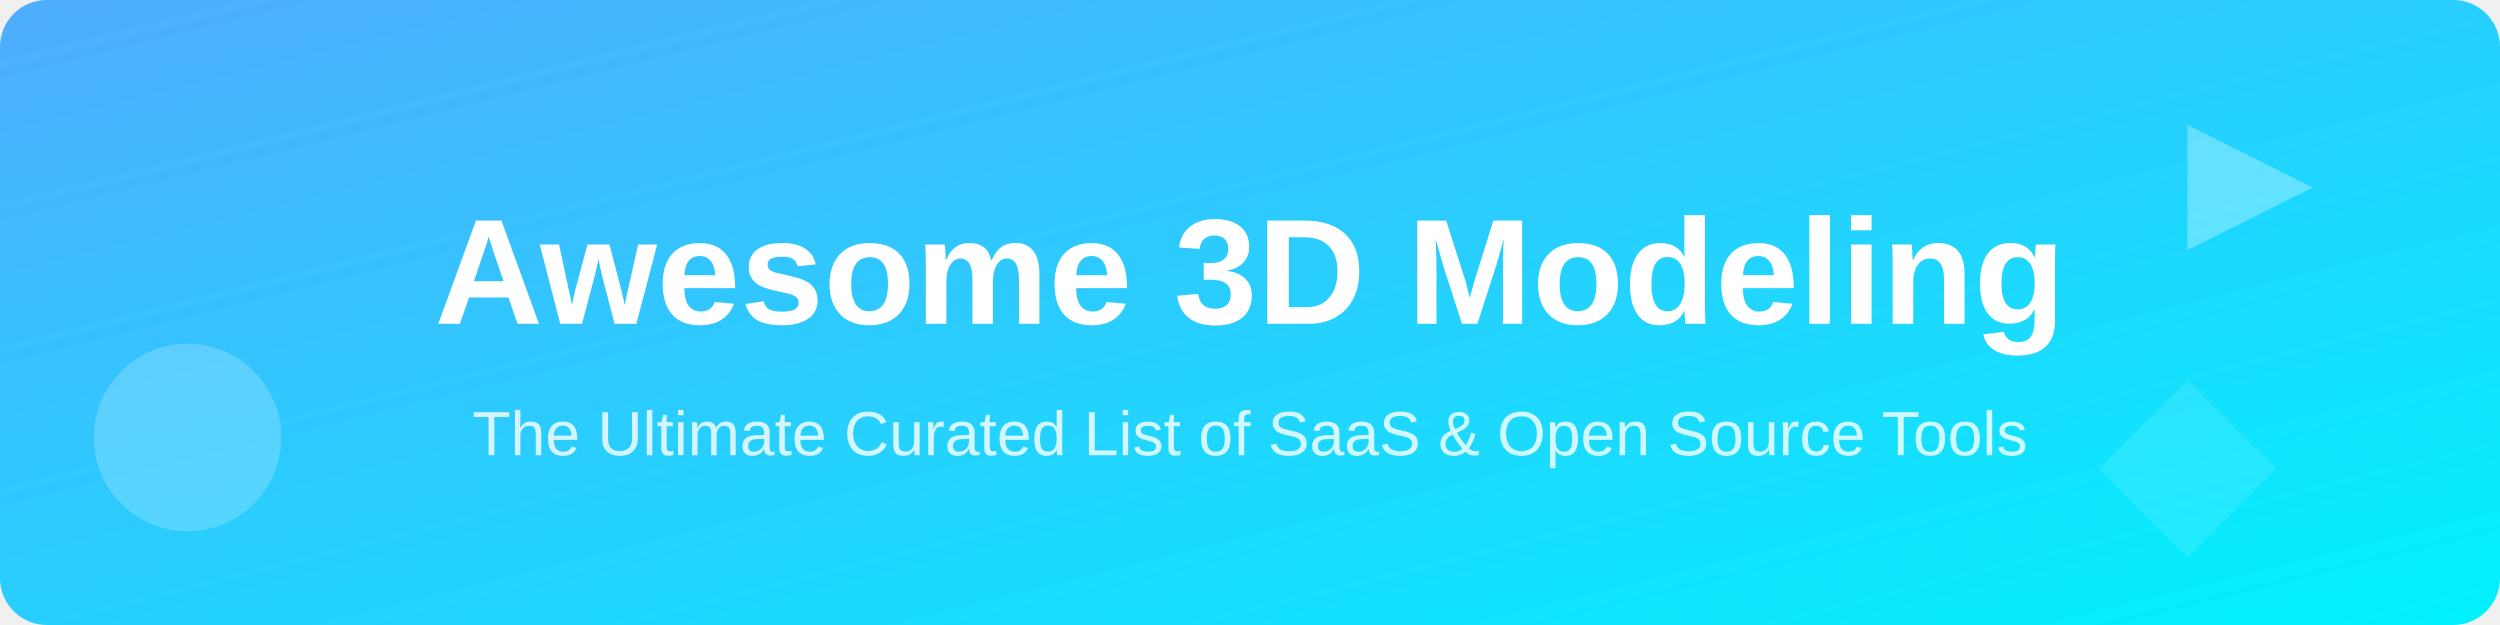
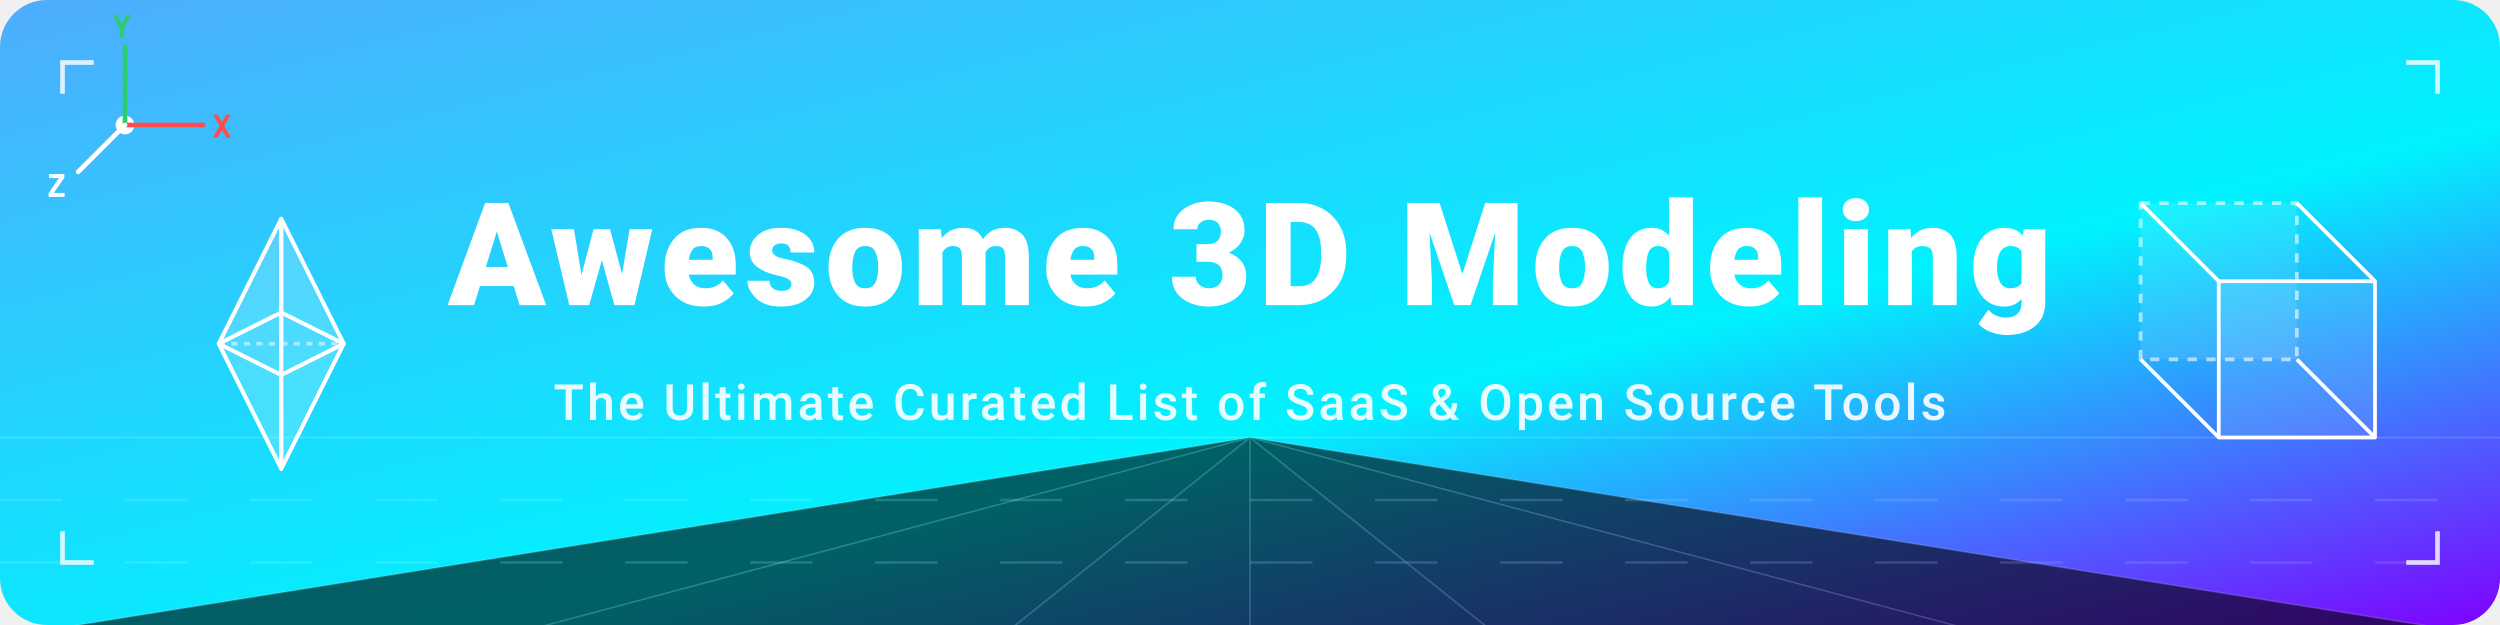
<svg xmlns="http://www.w3.org/2000/svg" width="800" height="200" viewBox="0 0 800 200">
  <defs>
-     <linearGradient id="grad1" x1="0%" y1="0%" x2="100%" y2="100%">
-       <stop offset="0%" style="stop-color:#4facfe;stop-opacity:1" />
-       <stop offset="100%" style="stop-color:#00f2fe;stop-opacity:1" />
+     <linearGradient id="bgGrad" x1="0%" y1="0%" x2="100%" y2="100%">
+       <stop offset="0%" stop-color="#4facfe" />
+       <stop offset="60%" stop-color="#00f2fe" />
+       <stop offset="100%" stop-color="#7f00ff" />
    </linearGradient>
+     <radialGradient id="gridMask" cx="50%" cy="50%" r="50%">
+       <stop offset="0%" stop-color="white" stop-opacity="0.8" />
+       <stop offset="80%" stop-color="white" stop-opacity="0.3" />
+       <stop offset="100%" stop-color="white" stop-opacity="0" />
+     </radialGradient>
  </defs>
-   <rect width="800" height="200" rx="15" fill="url(#grad1)" />
-   <text x="50%" y="45%" dominant-baseline="middle" text-anchor="middle" font-family="Arial, sans-serif" font-size="48" font-weight="bold" fill="white">
-     Awesome 3D Modeling
-   </text>
-   <text x="50%" y="70%" dominant-baseline="middle" text-anchor="middle" font-family="Arial, sans-serif" font-size="20" fill="white" opacity="0.8">
-     The Ultimate Curated List of SaaS &amp; Open Source Tools
-   </text>
-   <path d="M700 40 L740 60 L700 80 Z" fill="white" opacity="0.3" />
-   <circle cx="60" cy="140" r="30" fill="white" opacity="0.2" />
-   <rect x="680" y="130" width="40" height="40" fill="white" opacity="0.1" transform="rotate(45 700 150)" />
+   <style>
+     /* CSS Styles &amp; Animations */
+     @keyframes gridScroll {
+       0% {
+         stroke-dashoffset: 0;
+       }
+       100% {
+         stroke-dashoffset: -40;
+       }
+     }
+ 
+     @keyframes pulseGlow {
+       0%, 100% {
+         opacity: 0.9;
+         filter: drop-shadow(0 2px 4px rgba(0, 0, 0, 0.15));
+       }
+       50% {
+         opacity: 1;
+         filter: drop-shadow(0 4px 12px rgba(255, 255, 255, 0.8));
+       }
+     }
+ 
+     @keyframes floatCube {
+       0% {
+         transform: translateY(0px) rotate(15deg) rotateX(20deg) rotateY(20deg);
+       }
+       50% {
+         transform: translateY(-8px) rotate(195deg) rotateX(45deg) rotateY(-30deg);
+       }
+       100% {
+         transform: translateY(0px) rotate(375deg) rotateX(20deg) rotateY(20deg);
+       }
+     }
+ 
+     @keyframes floatOcta {
+       0% {
+         transform: translateY(0px) rotate(-10deg) rotateX(-15deg) rotateY(45deg);
+       }
+       50% {
+         transform: translateY(10px) rotate(-190deg) rotateX(30deg) rotateY(225deg);
+       }
+       100% {
+         transform: translateY(0px) rotate(-370deg) rotateX(-15deg) rotateY(45deg);
+       }
+     }
+ 
+     /* Target Styles */
+     .bg-rect {
+       fill: url(#bgGrad);
+     }
+ 
+     .moving-grid {
+       stroke: #ffffff;
+       stroke-width: 0.8;
+       stroke-opacity: 0.2;
+       stroke-dasharray: 20 20;
+       animation: gridScroll 1.5s linear infinite;
+     }
+ 
+     .title-text {
+       font-family: 'Segoe UI', -apple-system, BlinkMacSystemFont, Roboto, sans-serif;
+       font-size: 46px;
+       font-weight: 900;
+       fill: #ffffff;
+       letter-spacing: 2px;
+       animation: pulseGlow 3s ease-in-out infinite;
+     }
+ 
+     .subtitle-text {
+       font-family: 'Segoe UI', -apple-system, BlinkMacSystemFont, Roboto, sans-serif;
+       font-size: 16px;
+       font-weight: 500;
+       fill: #ffffff;
+       fill-opacity: 0.9;
+       letter-spacing: 1px;
+     }
+ 
+     /* 3D Shapes Styling */
+     .wireframe-cube {
+       transform-origin: 710px 90px;
+       animation: floatCube 5s linear infinite;
+       stroke: #ffffff;
+       stroke-width: 1.2;
+       fill: #ffffff;
+       fill-opacity: 0.1;
+       stroke-linejoin: round;
+     }
+ 
+     .wireframe-octa {
+       transform-origin: 90px 110px;
+       animation: floatOcta 6s linear infinite;
+       stroke: #ffffff;
+       stroke-width: 1.2;
+       fill: #ffffff;
+       fill-opacity: 0.1;
+       stroke-linejoin: round;
+     }
+ 
+     .axis-line {
+       stroke-width: 1.5;
+       stroke-linecap: round;
+     }
+ 
+     .axis-text {
+       font-family: monospace;
+       font-size: 10px;
+       font-weight: bold;
+     }
+   </style>
+   <rect class="bg-rect" width="800" height="200" rx="15" />
+   <g opacity="0.6">
+     <line x1="0" y1="140" x2="800" y2="140" stroke="#ffffff" stroke-width="0.5" stroke-opacity="0.3" />
+     <path d="M -100,220 L 400,140 L 900,220 M 100,220 L 400,140 L 700,220 M 300,220 L 400,140 L 500,220 M 400,220 L 400,140" stroke="#ffffff" stroke-width="0.5" stroke-opacity="0.25" />
+     <line x1="0" y1="160" x2="800" y2="160" class="moving-grid" />
+     <line x1="0" y1="180" x2="800" y2="180" class="moving-grid" style="animation-duration: 1s;" />
+   </g>
+   <g class="wireframe-octa">
+     <polygon points="90,70 70,110 90,120" />
+     <polygon points="90,70 90,120 110,110" />
+     <polygon points="90,70 110,110 90,100" />
+     <polygon points="90,70 90,100 70,110" />
+     <polygon points="90,150 70,110 90,120" />
+     <polygon points="90,150 90,120 110,110" />
+     <polygon points="90,150 110,110 90,100" />
+     <polygon points="90,150 90,100 70,110" />
+     <line x1="70" y1="110" x2="110" y2="110" stroke-dasharray="2 2" stroke-opacity="0.5" />
+   </g>
+   <g transform="translate(40, 40)">
+     <circle cx="0" cy="0" r="3" fill="#ffffff" />
+     <line x1="0" y1="0" x2="25" y2="0" class="axis-line" stroke="#ff4d4d" />
+     <text x="28" y="4" class="axis-text" fill="#ff4d4d">X</text>
+     <line x1="0" y1="0" x2="0" y2="-25" class="axis-line" stroke="#2ecc71" />
+     <text x="-4" y="-28" class="axis-text" fill="#2ecc71">Y</text>
+     <line x1="0" y1="0" x2="-15" y2="15" class="axis-line" stroke="#ffffff" />
+     <text x="-25" y="23" class="axis-text" fill="#ffffff">Z</text>
+   </g>
+   <g>
+     <text x="50%" y="85" dominant-baseline="middle" text-anchor="middle" class="title-text">
+       Awesome 3D Modeling
+     </text>
+     <text x="50%" y="130" dominant-baseline="middle" text-anchor="middle" class="subtitle-text">
+       The Ultimate Curated List of SaaS &amp; Open Source Tools
+     </text>
+   </g>
+   <g class="wireframe-cube">
+     <rect x="685" y="65" width="50" height="50" stroke-dasharray="3 3" stroke-opacity="0.6" />
+     <line x1="685" y1="65" x2="710" y2="90" />
+     <line x1="735" y1="65" x2="760" y2="90" />
+     <line x1="685" y1="115" x2="710" y2="140" />
+     <line x1="735" y1="115" x2="760" y2="140" />
+     <rect x="710" y="90" width="50" height="50" />
+   </g>
+   <path d="M 20,30 L 20,20 L 30,20" stroke="#ffffff" stroke-width="1.5" fill="none" opacity="0.8" />
+   <path d="M 780,30 L 780,20 L 770,20" stroke="#ffffff" stroke-width="1.5" fill="none" opacity="0.8" />
+   <path d="M 20,170 L 20,180 L 30,180" stroke="#ffffff" stroke-width="1.5" fill="none" opacity="0.8" />
+   <path d="M 780,170 L 780,180 L 770,180" stroke="#ffffff" stroke-width="1.5" fill="none" opacity="0.8" />
</svg>
